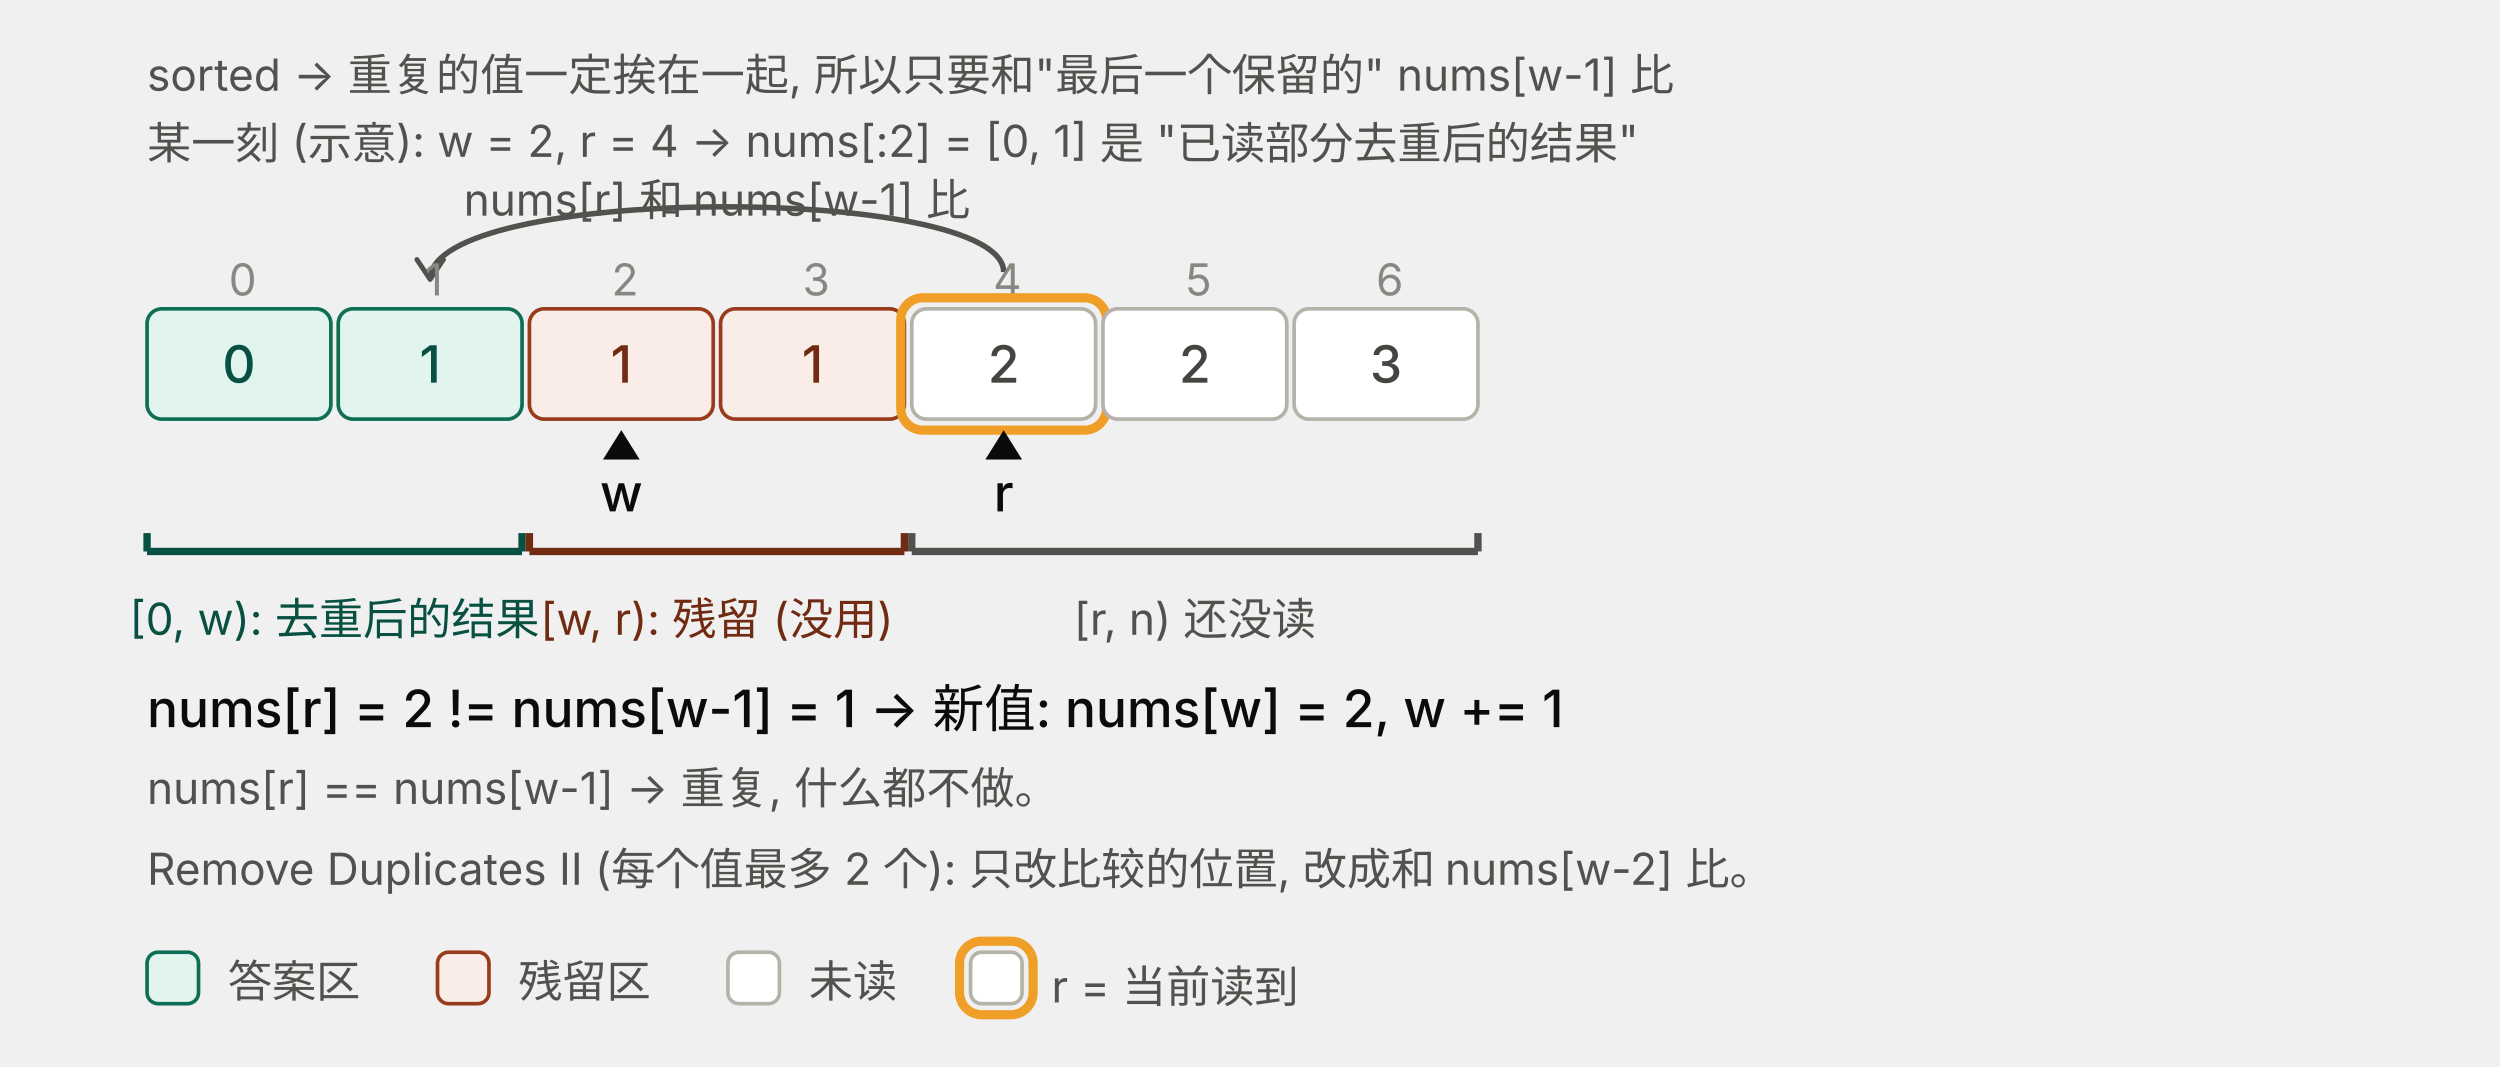
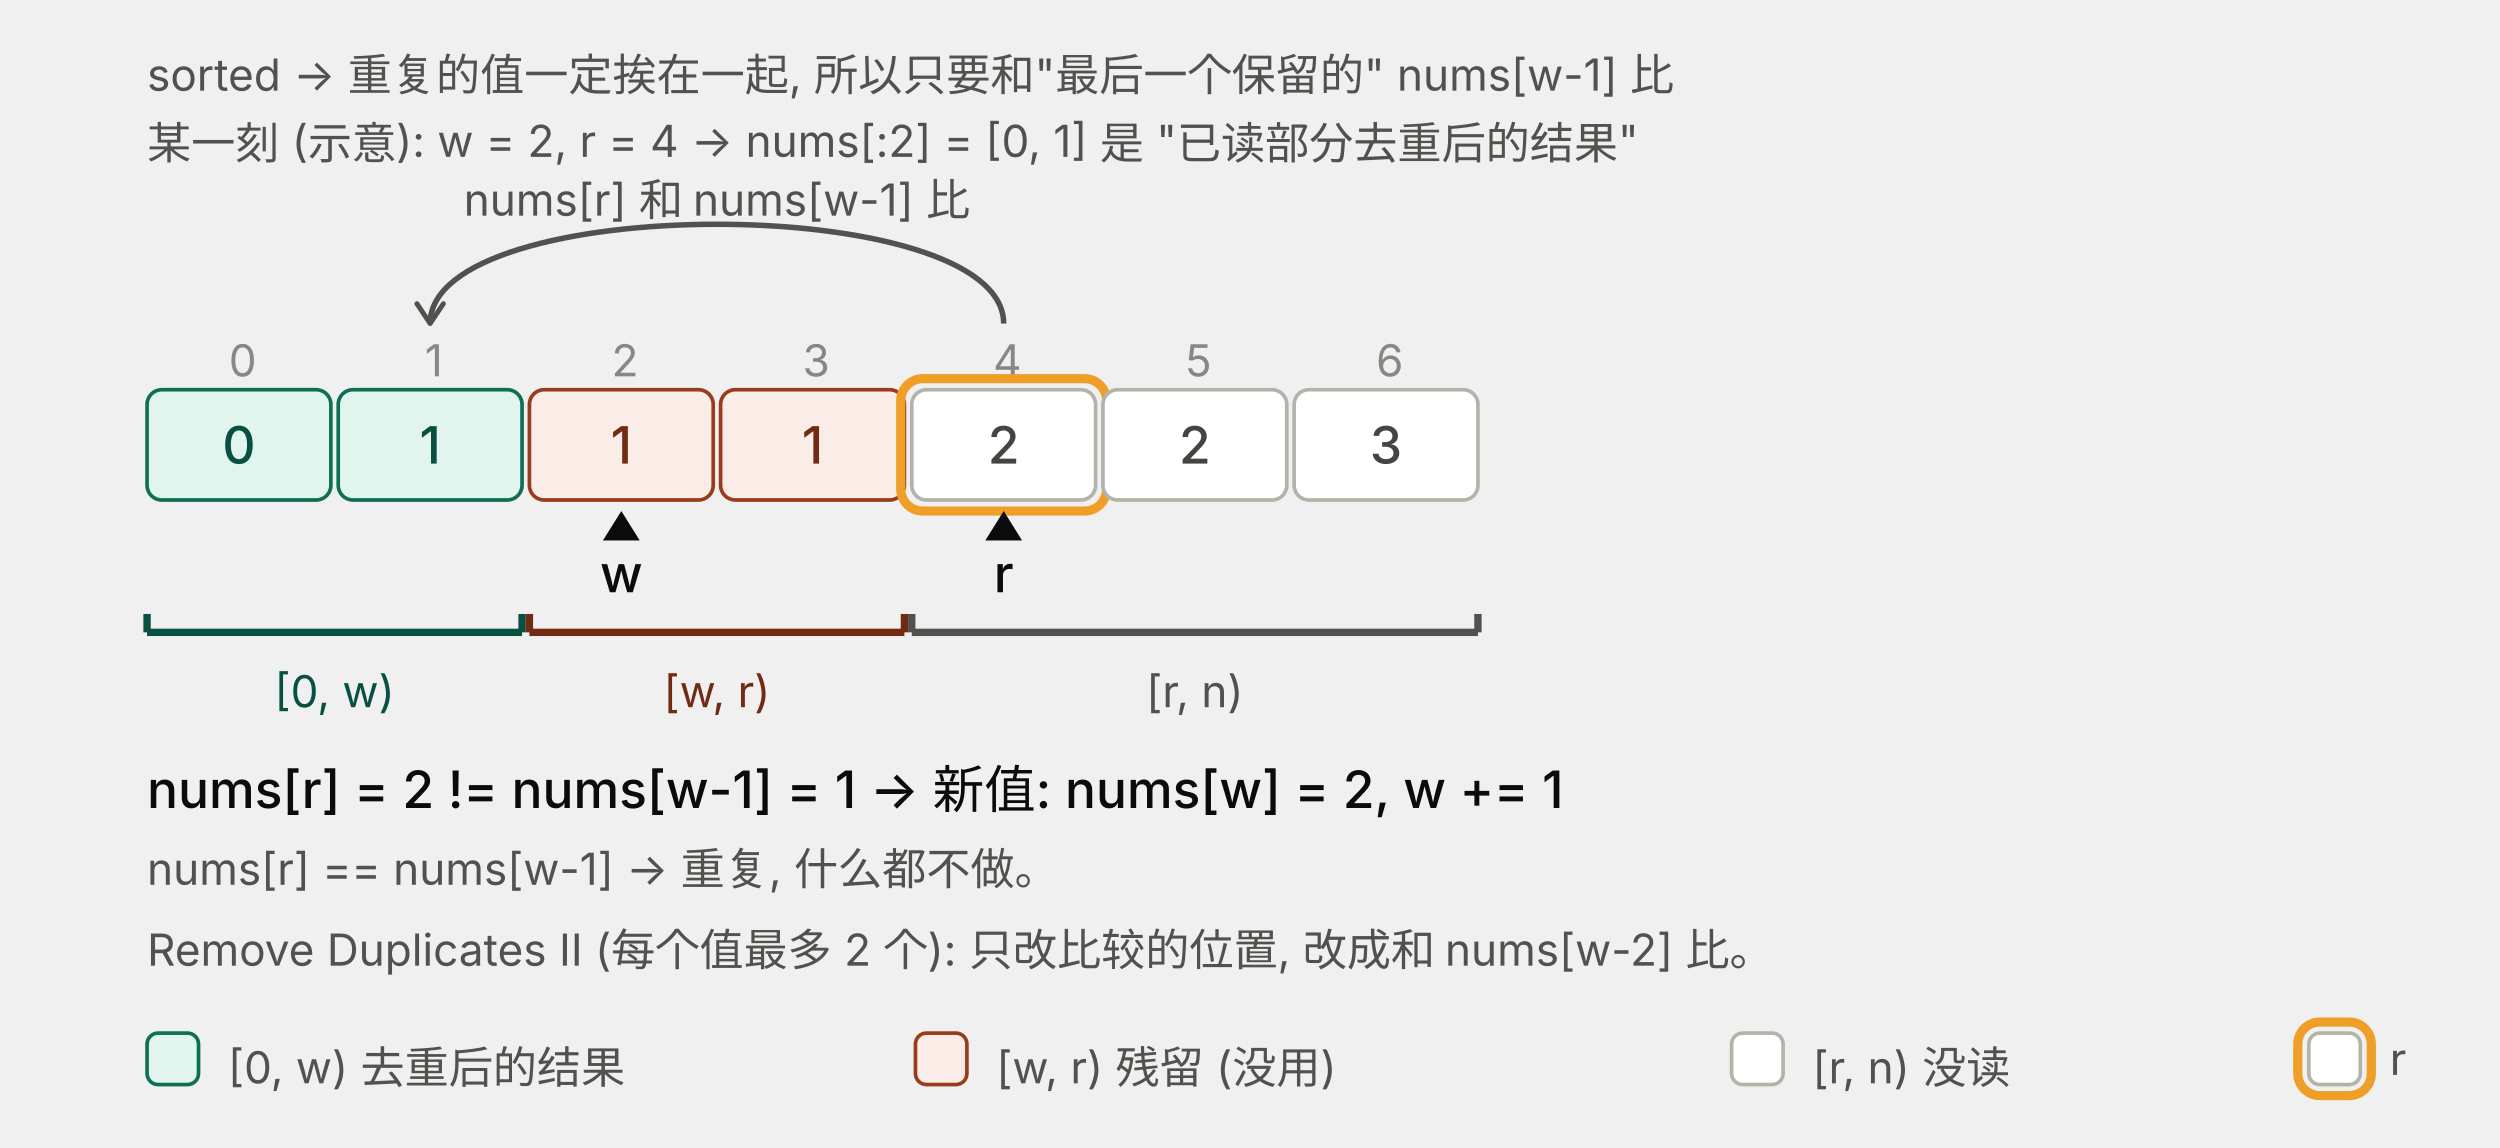
- <svg xmlns="http://www.w3.org/2000/svg" width="100%" viewBox="0 0 680 290" role="img" font-family="ui-sans-serif, system-ui, -apple-system, &quot;PingFang SC&quot;, sans-serif">
+ <svg xmlns="http://www.w3.org/2000/svg" width="100%" viewBox="0 0 680 312" role="img" font-family="ui-sans-serif, system-ui, -apple-system, &quot;PingFang SC&quot;, sans-serif">
  <defs>
    <marker id="arG" viewBox="0 0 10 10" refX="8" refY="5" markerWidth="6" markerHeight="6" orient="auto">
      <path d="M2 1L8 5L2 9" fill="none" stroke="#52514E" stroke-width="1.5" stroke-linecap="round" stroke-linejoin="round" />
    </marker>
    <marker id="arR" viewBox="0 0 10 10" refX="8" refY="5" markerWidth="6" markerHeight="6" orient="auto">
      <path d="M2 1L8 5L2 9" fill="none" stroke="#D85A30" stroke-width="1.5" stroke-linecap="round" stroke-linejoin="round" />
    </marker>
  </defs>
  <text x="40" y="18" text-anchor="start" dominant-baseline="central" font-size="12" font-weight="400" fill="#52514E">sorted -&gt; 重复的值一定挨在一起, 所以只要和"最后一个保留的" nums[w-1] 比</text>
  <text x="40" y="38" text-anchor="start" dominant-baseline="central" font-size="12" font-weight="400" fill="#52514E">某一刻 (示意): w = 2, r = 4  -&gt;  nums[:2] = [0, 1] 是 "已读部分去重后的结果"</text>
-   <path d="M273.0 74 C 273.0 50, 117.0 50, 117.0 76" fill="none" stroke="#52514E" stroke-width="1.5" marker-end="url(#arG)" />
+   <path d="M273.0 88 C 273.0 52, 117.0 52, 117.0 88" fill="none" stroke="#52514E" stroke-width="1.5" marker-end="url(#arG)" />
  <text x="195.0" y="52" text-anchor="middle" dominant-baseline="central" font-size="12" font-weight="400" fill="#52514E">nums[r] 和 nums[w-1] 比</text>
-   <text x="66.0" y="76" text-anchor="middle" dominant-baseline="central" font-size="12" font-weight="400" fill="#898781">0</text>
-   <rect x="40" y="84" width="50" height="30" rx="4" fill="#E1F5EE" stroke="#0F6E56" stroke-width="1" />
-   <text x="65.0" y="99.0" text-anchor="middle" dominant-baseline="central" font-size="14" font-weight="500" fill="#085041">0</text>
-   <text x="118.0" y="76" text-anchor="middle" dominant-baseline="central" font-size="12" font-weight="400" fill="#898781">1</text>
-   <rect x="92" y="84" width="50" height="30" rx="4" fill="#E1F5EE" stroke="#0F6E56" stroke-width="1" />
-   <text x="117.0" y="99.0" text-anchor="middle" dominant-baseline="central" font-size="14" font-weight="500" fill="#085041">1</text>
-   <text x="170.0" y="76" text-anchor="middle" dominant-baseline="central" font-size="12" font-weight="400" fill="#898781">2</text>
-   <rect x="144" y="84" width="50" height="30" rx="4" fill="#FAECE7" stroke="#993C1D" stroke-width="1" />
-   <text x="169.0" y="99.0" text-anchor="middle" dominant-baseline="central" font-size="14" font-weight="500" fill="#712B13">1</text>
-   <text x="222.0" y="76" text-anchor="middle" dominant-baseline="central" font-size="12" font-weight="400" fill="#898781">3</text>
-   <rect x="196" y="84" width="50" height="30" rx="4" fill="#FAECE7" stroke="#993C1D" stroke-width="1" />
-   <text x="221.0" y="99.0" text-anchor="middle" dominant-baseline="central" font-size="14" font-weight="500" fill="#712B13">1</text>
-   <text x="274.0" y="76" text-anchor="middle" dominant-baseline="central" font-size="12" font-weight="400" fill="#898781">4</text>
-   <rect x="248" y="84" width="50" height="30" rx="4" fill="#FFFFFF" stroke="#B4B2A9" stroke-width="1" />
-   <text x="273.0" y="99.0" text-anchor="middle" dominant-baseline="central" font-size="14" font-weight="500" fill="#444441">2</text>
-   <rect x="245" y="81" width="56" height="36" rx="6" fill="none" stroke="#EF9F27" stroke-width="2.5" />
-   <text x="326.0" y="76" text-anchor="middle" dominant-baseline="central" font-size="12" font-weight="400" fill="#898781">5</text>
-   <rect x="300" y="84" width="50" height="30" rx="4" fill="#FFFFFF" stroke="#B4B2A9" stroke-width="1" />
-   <text x="325.0" y="99.0" text-anchor="middle" dominant-baseline="central" font-size="14" font-weight="500" fill="#444441">2</text>
-   <text x="378.0" y="76" text-anchor="middle" dominant-baseline="central" font-size="12" font-weight="400" fill="#898781">6</text>
-   <rect x="352" y="84" width="50" height="30" rx="4" fill="#FFFFFF" stroke="#B4B2A9" stroke-width="1" />
-   <text x="377.0" y="99.0" text-anchor="middle" dominant-baseline="central" font-size="14" font-weight="500" fill="#444441">3</text>
-   <path d="M169.0 117 L164.0 125 L174.0 125 Z" fill="#0B0B0B" />
-   <text x="169.0" y="134" text-anchor="middle" dominant-baseline="central" font-size="14" font-weight="500" fill="#0B0B0B">w</text>
-   <path d="M273.0 117 L268.0 125 L278.0 125 Z" fill="#0B0B0B" />
-   <text x="273.0" y="134" text-anchor="middle" dominant-baseline="central" font-size="14" font-weight="500" fill="#0B0B0B">r</text>
-   <line x1="40" y1="150" x2="142" y2="150" stroke="#085041" stroke-width="2" />
-   <line x1="40" y1="145" x2="40" y2="150" stroke="#085041" stroke-width="2" />
-   <line x1="142" y1="145" x2="142" y2="150" stroke="#085041" stroke-width="2" />
-   <text x="91.0" y="166" text-anchor="middle" dominant-baseline="central" font-size="12" font-weight="400" fill="#085041">[0, w): 去重后的结果</text>
-   <line x1="144" y1="150" x2="246" y2="150" stroke="#712B13" stroke-width="2" />
-   <line x1="144" y1="145" x2="144" y2="150" stroke="#712B13" stroke-width="2" />
-   <line x1="246" y1="145" x2="246" y2="150" stroke="#712B13" stroke-width="2" />
-   <text x="195.0" y="166" text-anchor="middle" dominant-baseline="central" font-size="12" font-weight="400" fill="#712B13">[w, r): 残留 (没用)</text>
-   <line x1="248" y1="150" x2="402" y2="150" stroke="#52514E" stroke-width="2" />
-   <line x1="248" y1="145" x2="248" y2="150" stroke="#52514E" stroke-width="2" />
-   <line x1="402" y1="145" x2="402" y2="150" stroke="#52514E" stroke-width="2" />
-   <text x="325.0" y="166" text-anchor="middle" dominant-baseline="central" font-size="12" font-weight="400" fill="#52514E">[r, n) 还没读</text>
-   <text x="40" y="190" text-anchor="start" dominant-baseline="central" font-size="14" font-weight="500" fill="#0B0B0B">nums[r] = 2 != nums[w-1] = 1  -&gt;  新值: nums[w] = 2, w += 1</text>
-   <text x="40" y="212" text-anchor="start" dominant-baseline="central" font-size="12" font-weight="400" fill="#52514E">nums[r] == nums[w-1]  -&gt;  重复, 什么都不做。</text>
-   <text x="40" y="234" text-anchor="start" dominant-baseline="central" font-size="12" font-weight="400" fill="#52514E">Remove Duplicates II (每个值最多 2 个): 只改比较的位置, 改成和 nums[w-2] 比。</text>
-   <rect x="40" y="259" width="14" height="14" rx="3" fill="#E1F5EE" stroke="#0F6E56" stroke-width="1" />
-   <text x="62" y="266" text-anchor="start" dominant-baseline="central" font-size="12" font-weight="400" fill="#52514E">答案区</text>
-   <rect x="119" y="259" width="14" height="14" rx="3" fill="#FAECE7" stroke="#993C1D" stroke-width="1" />
-   <text x="141" y="266" text-anchor="start" dominant-baseline="central" font-size="12" font-weight="400" fill="#52514E">残留区</text>
-   <rect x="198" y="259" width="14" height="14" rx="3" fill="#FFFFFF" stroke="#B4B2A9" stroke-width="1" />
-   <text x="220" y="266" text-anchor="start" dominant-baseline="central" font-size="12" font-weight="400" fill="#52514E">未读</text>
-   <rect x="264" y="259" width="14" height="14" rx="3" fill="#FFFFFF" stroke="#B4B2A9" stroke-width="1" />
-   <rect x="261" y="256" width="20" height="20" rx="6" fill="none" stroke="#EF9F27" stroke-width="2.5" />
-   <text x="286" y="266" text-anchor="start" dominant-baseline="central" font-size="12" font-weight="400" fill="#52514E">r = 当前读到</text>
+   <text x="66.0" y="98" text-anchor="middle" dominant-baseline="central" font-size="12" font-weight="400" fill="#898781">0</text>
+   <rect x="40" y="106" width="50" height="30" rx="4" fill="#E1F5EE" stroke="#0F6E56" stroke-width="1" />
+   <text x="65.0" y="121.0" text-anchor="middle" dominant-baseline="central" font-size="14" font-weight="500" fill="#085041">0</text>
+   <text x="118.0" y="98" text-anchor="middle" dominant-baseline="central" font-size="12" font-weight="400" fill="#898781">1</text>
+   <rect x="92" y="106" width="50" height="30" rx="4" fill="#E1F5EE" stroke="#0F6E56" stroke-width="1" />
+   <text x="117.0" y="121.0" text-anchor="middle" dominant-baseline="central" font-size="14" font-weight="500" fill="#085041">1</text>
+   <text x="170.0" y="98" text-anchor="middle" dominant-baseline="central" font-size="12" font-weight="400" fill="#898781">2</text>
+   <rect x="144" y="106" width="50" height="30" rx="4" fill="#FAECE7" stroke="#993C1D" stroke-width="1" />
+   <text x="169.0" y="121.0" text-anchor="middle" dominant-baseline="central" font-size="14" font-weight="500" fill="#712B13">1</text>
+   <text x="222.0" y="98" text-anchor="middle" dominant-baseline="central" font-size="12" font-weight="400" fill="#898781">3</text>
+   <rect x="196" y="106" width="50" height="30" rx="4" fill="#FAECE7" stroke="#993C1D" stroke-width="1" />
+   <text x="221.0" y="121.0" text-anchor="middle" dominant-baseline="central" font-size="14" font-weight="500" fill="#712B13">1</text>
+   <text x="274.0" y="98" text-anchor="middle" dominant-baseline="central" font-size="12" font-weight="400" fill="#898781">4</text>
+   <rect x="248" y="106" width="50" height="30" rx="4" fill="#FFFFFF" stroke="#B4B2A9" stroke-width="1" />
+   <text x="273.0" y="121.0" text-anchor="middle" dominant-baseline="central" font-size="14" font-weight="500" fill="#444441">2</text>
+   <rect x="245" y="103" width="56" height="36" rx="6" fill="none" stroke="#EF9F27" stroke-width="2.5" />
+   <text x="326.0" y="98" text-anchor="middle" dominant-baseline="central" font-size="12" font-weight="400" fill="#898781">5</text>
+   <rect x="300" y="106" width="50" height="30" rx="4" fill="#FFFFFF" stroke="#B4B2A9" stroke-width="1" />
+   <text x="325.0" y="121.0" text-anchor="middle" dominant-baseline="central" font-size="14" font-weight="500" fill="#444441">2</text>
+   <text x="378.0" y="98" text-anchor="middle" dominant-baseline="central" font-size="12" font-weight="400" fill="#898781">6</text>
+   <rect x="352" y="106" width="50" height="30" rx="4" fill="#FFFFFF" stroke="#B4B2A9" stroke-width="1" />
+   <text x="377.0" y="121.0" text-anchor="middle" dominant-baseline="central" font-size="14" font-weight="500" fill="#444441">3</text>
+   <path d="M169.0 139 L164.0 147 L174.0 147 Z" fill="#0B0B0B" />
+   <text x="169.0" y="156" text-anchor="middle" dominant-baseline="central" font-size="14" font-weight="500" fill="#0B0B0B">w</text>
+   <path d="M273.0 139 L268.0 147 L278.0 147 Z" fill="#0B0B0B" />
+   <text x="273.0" y="156" text-anchor="middle" dominant-baseline="central" font-size="14" font-weight="500" fill="#0B0B0B">r</text>
+   <line x1="40" y1="172" x2="142" y2="172" stroke="#085041" stroke-width="2" />
+   <line x1="40" y1="167" x2="40" y2="172" stroke="#085041" stroke-width="2" />
+   <line x1="142" y1="167" x2="142" y2="172" stroke="#085041" stroke-width="2" />
+   <text x="91.0" y="188" text-anchor="middle" dominant-baseline="central" font-size="12" font-weight="400" fill="#085041">[0, w)</text>
+   <line x1="144" y1="172" x2="246" y2="172" stroke="#712B13" stroke-width="2" />
+   <line x1="144" y1="167" x2="144" y2="172" stroke="#712B13" stroke-width="2" />
+   <line x1="246" y1="167" x2="246" y2="172" stroke="#712B13" stroke-width="2" />
+   <text x="195.0" y="188" text-anchor="middle" dominant-baseline="central" font-size="12" font-weight="400" fill="#712B13">[w, r)</text>
+   <line x1="248" y1="172" x2="402" y2="172" stroke="#52514E" stroke-width="2" />
+   <line x1="248" y1="167" x2="248" y2="172" stroke="#52514E" stroke-width="2" />
+   <line x1="402" y1="167" x2="402" y2="172" stroke="#52514E" stroke-width="2" />
+   <text x="325.0" y="188" text-anchor="middle" dominant-baseline="central" font-size="12" font-weight="400" fill="#52514E">[r, n)</text>
+   <text x="40" y="212" text-anchor="start" dominant-baseline="central" font-size="14" font-weight="500" fill="#0B0B0B">nums[r] = 2 != nums[w-1] = 1  -&gt;  新值: nums[w] = 2, w += 1</text>
+   <text x="40" y="234" text-anchor="start" dominant-baseline="central" font-size="12" font-weight="400" fill="#52514E">nums[r] == nums[w-1]  -&gt;  重复, 什么都不做。</text>
+   <text x="40" y="256" text-anchor="start" dominant-baseline="central" font-size="12" font-weight="400" fill="#52514E">Remove Duplicates II (每个值最多 2 个): 只改比较的位置, 改成和 nums[w-2] 比。</text>
+   <rect x="40" y="281" width="14" height="14" rx="3" fill="#E1F5EE" stroke="#0F6E56" stroke-width="1" />
+   <text x="62" y="288" text-anchor="start" dominant-baseline="central" font-size="12" font-weight="400" fill="#52514E">[0, w) 去重后的结果</text>
+   <rect x="249" y="281" width="14" height="14" rx="3" fill="#FAECE7" stroke="#993C1D" stroke-width="1" />
+   <text x="271" y="288" text-anchor="start" dominant-baseline="central" font-size="12" font-weight="400" fill="#52514E">[w, r) 残留 (没用)</text>
+   <rect x="471" y="281" width="14" height="14" rx="3" fill="#FFFFFF" stroke="#B4B2A9" stroke-width="1" />
+   <text x="493" y="288" text-anchor="start" dominant-baseline="central" font-size="12" font-weight="400" fill="#52514E">[r, n) 没读</text>
+   <rect x="628" y="281" width="14" height="14" rx="3" fill="#FFFFFF" stroke="#B4B2A9" stroke-width="1" />
+   <rect x="625" y="278" width="20" height="20" rx="6" fill="none" stroke="#EF9F27" stroke-width="2.5" />
+   <text x="650" y="288" text-anchor="start" dominant-baseline="central" font-size="12" font-weight="400" fill="#52514E">r</text>
</svg>
